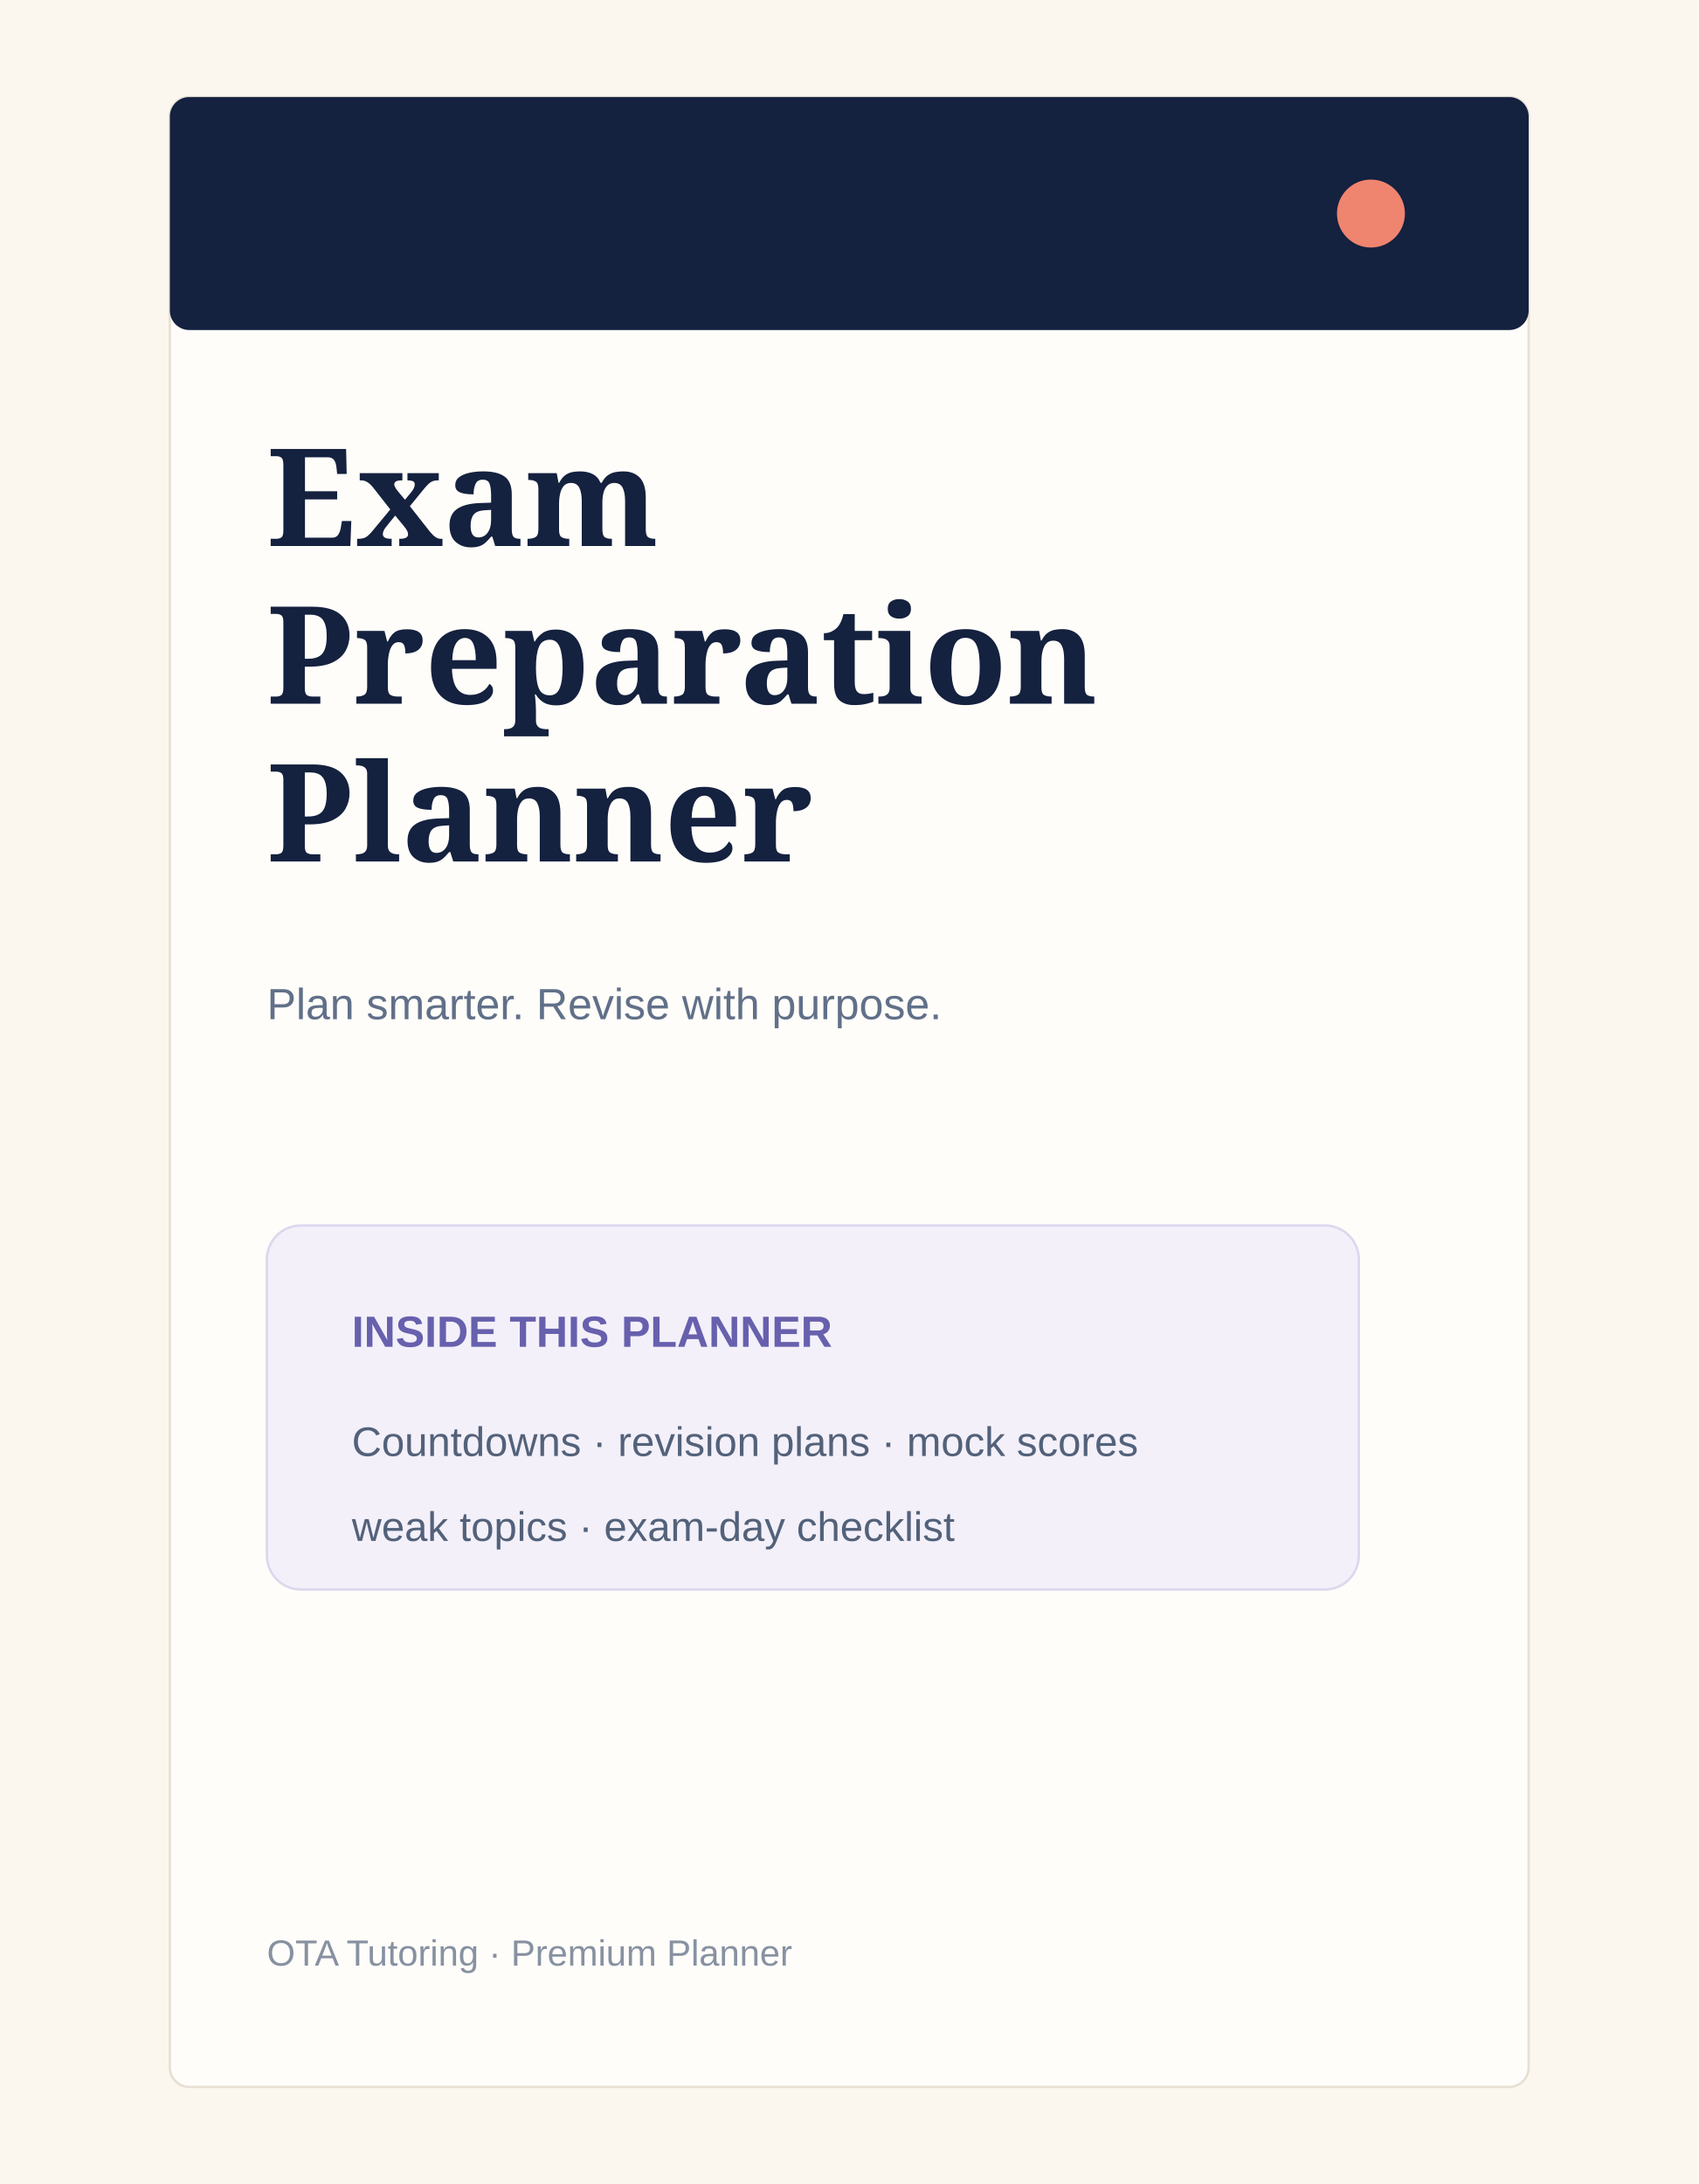
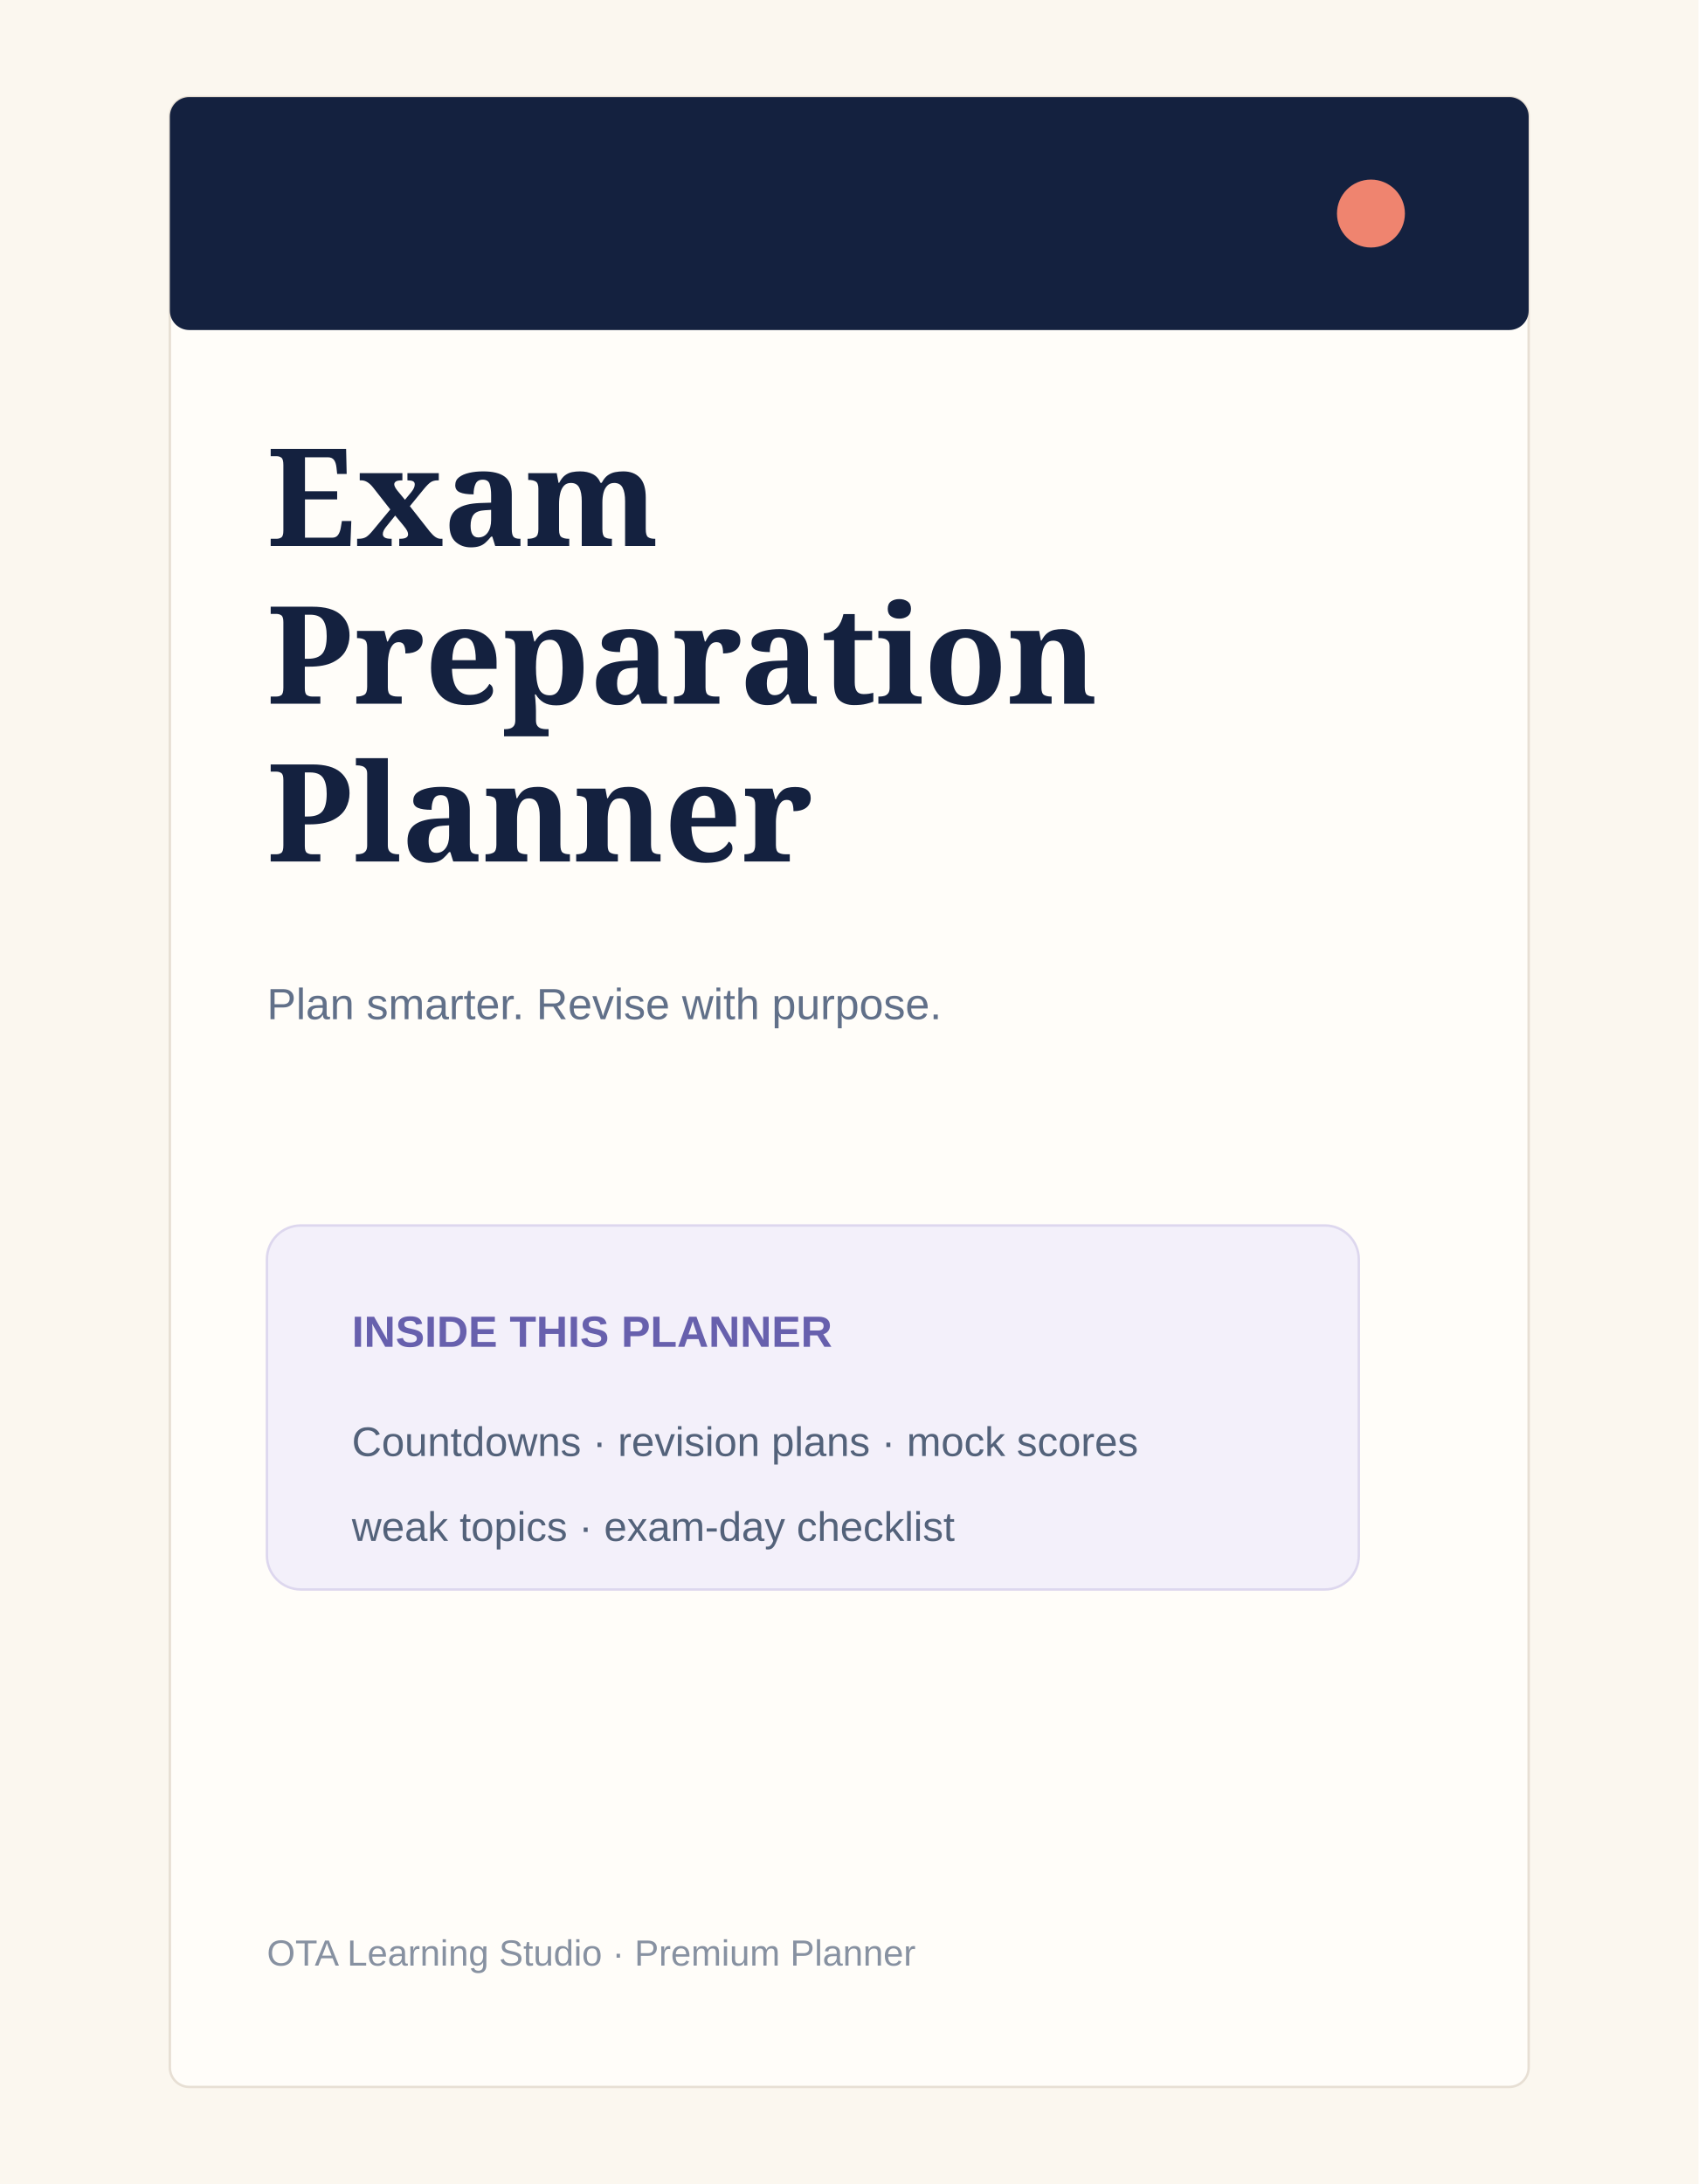
<svg xmlns="http://www.w3.org/2000/svg" viewBox="0 0 700 900">
  <rect width="700" height="900" fill="#fbf7ef" />
  <rect x="70" y="40" width="560" height="820" rx="8" fill="#fffdf9" stroke="#e7dfd4" />
  <rect x="70" y="40" width="560" height="96" rx="8" fill="#14213f" />
  <circle cx="565" cy="88" r="14" fill="#ef846f" />
  <text x="110" y="225" fill="#14213f" font-family="Georgia" font-size="56" font-weight="700">Exam</text>
  <text x="110" y="290" fill="#14213f" font-family="Georgia" font-size="56" font-weight="700">Preparation</text>
  <text x="110" y="355" fill="#14213f" font-family="Georgia" font-size="56" font-weight="700">Planner</text>
  <text x="110" y="420" fill="#617089" font-family="Arial" font-size="18">Plan smarter. Revise with purpose.</text>
  <rect x="110" y="505" width="450" height="150" rx="14" fill="#f3f0fa" stroke="#ddd7ee" />
  <text x="145" y="555" fill="#6760ad" font-family="Arial" font-size="18" font-weight="700">INSIDE THIS PLANNER</text>
  <text x="145" y="600" fill="#53627a" font-family="Arial" font-size="17">Countdowns · revision plans · mock scores</text>
  <text x="145" y="635" fill="#53627a" font-family="Arial" font-size="17">weak topics · exam-day checklist</text>
-   <text x="110" y="810" fill="#8791a1" font-family="Arial" font-size="15">OTA Tutoring · Premium Planner</text>
+   <text x="110" y="810" fill="#8791a1" font-family="Arial" font-size="15">OTA Learning Studio · Premium Planner</text>
</svg>
